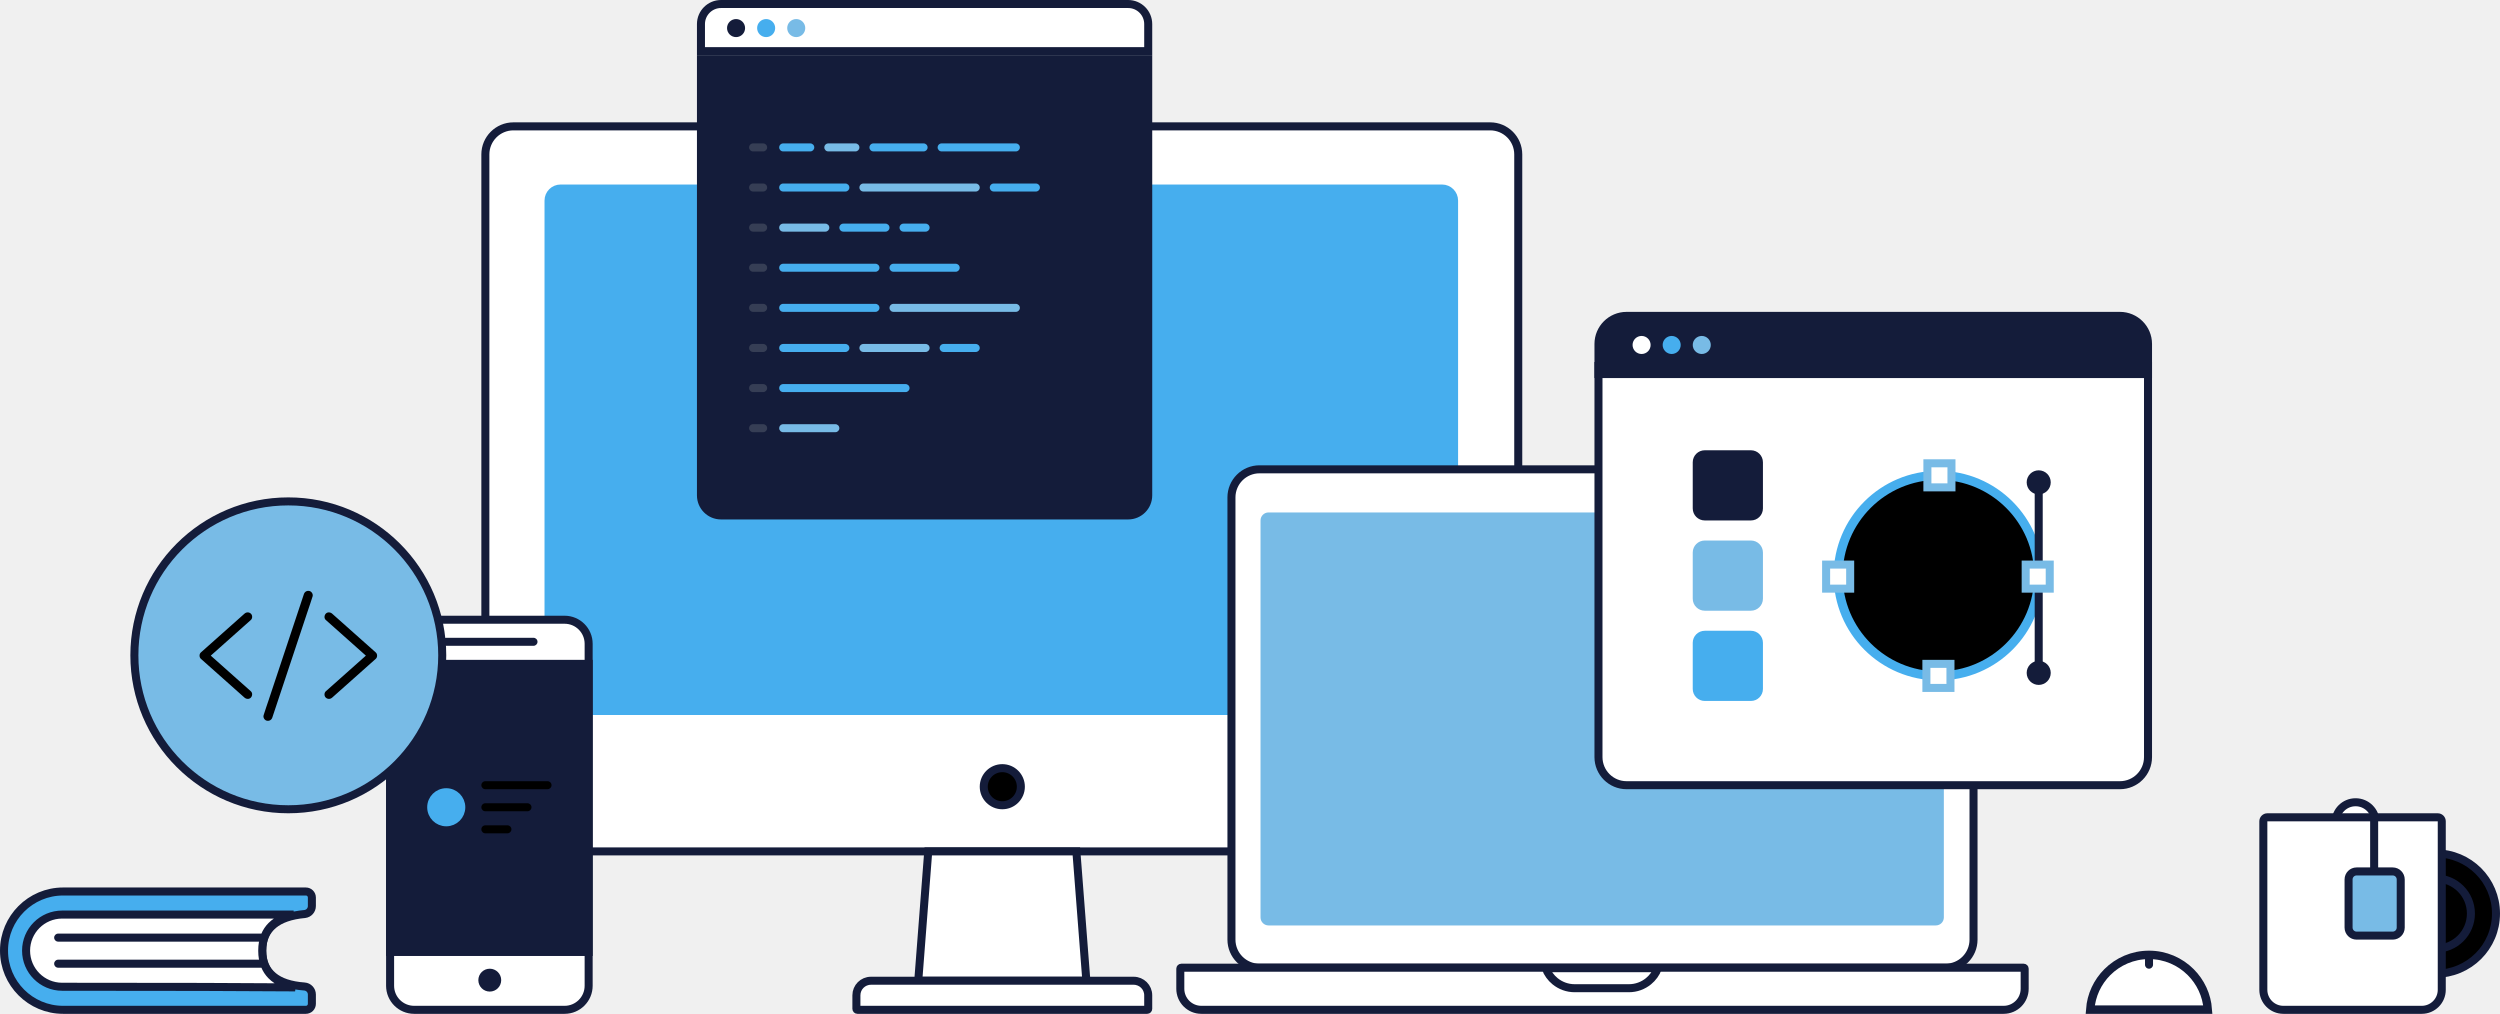
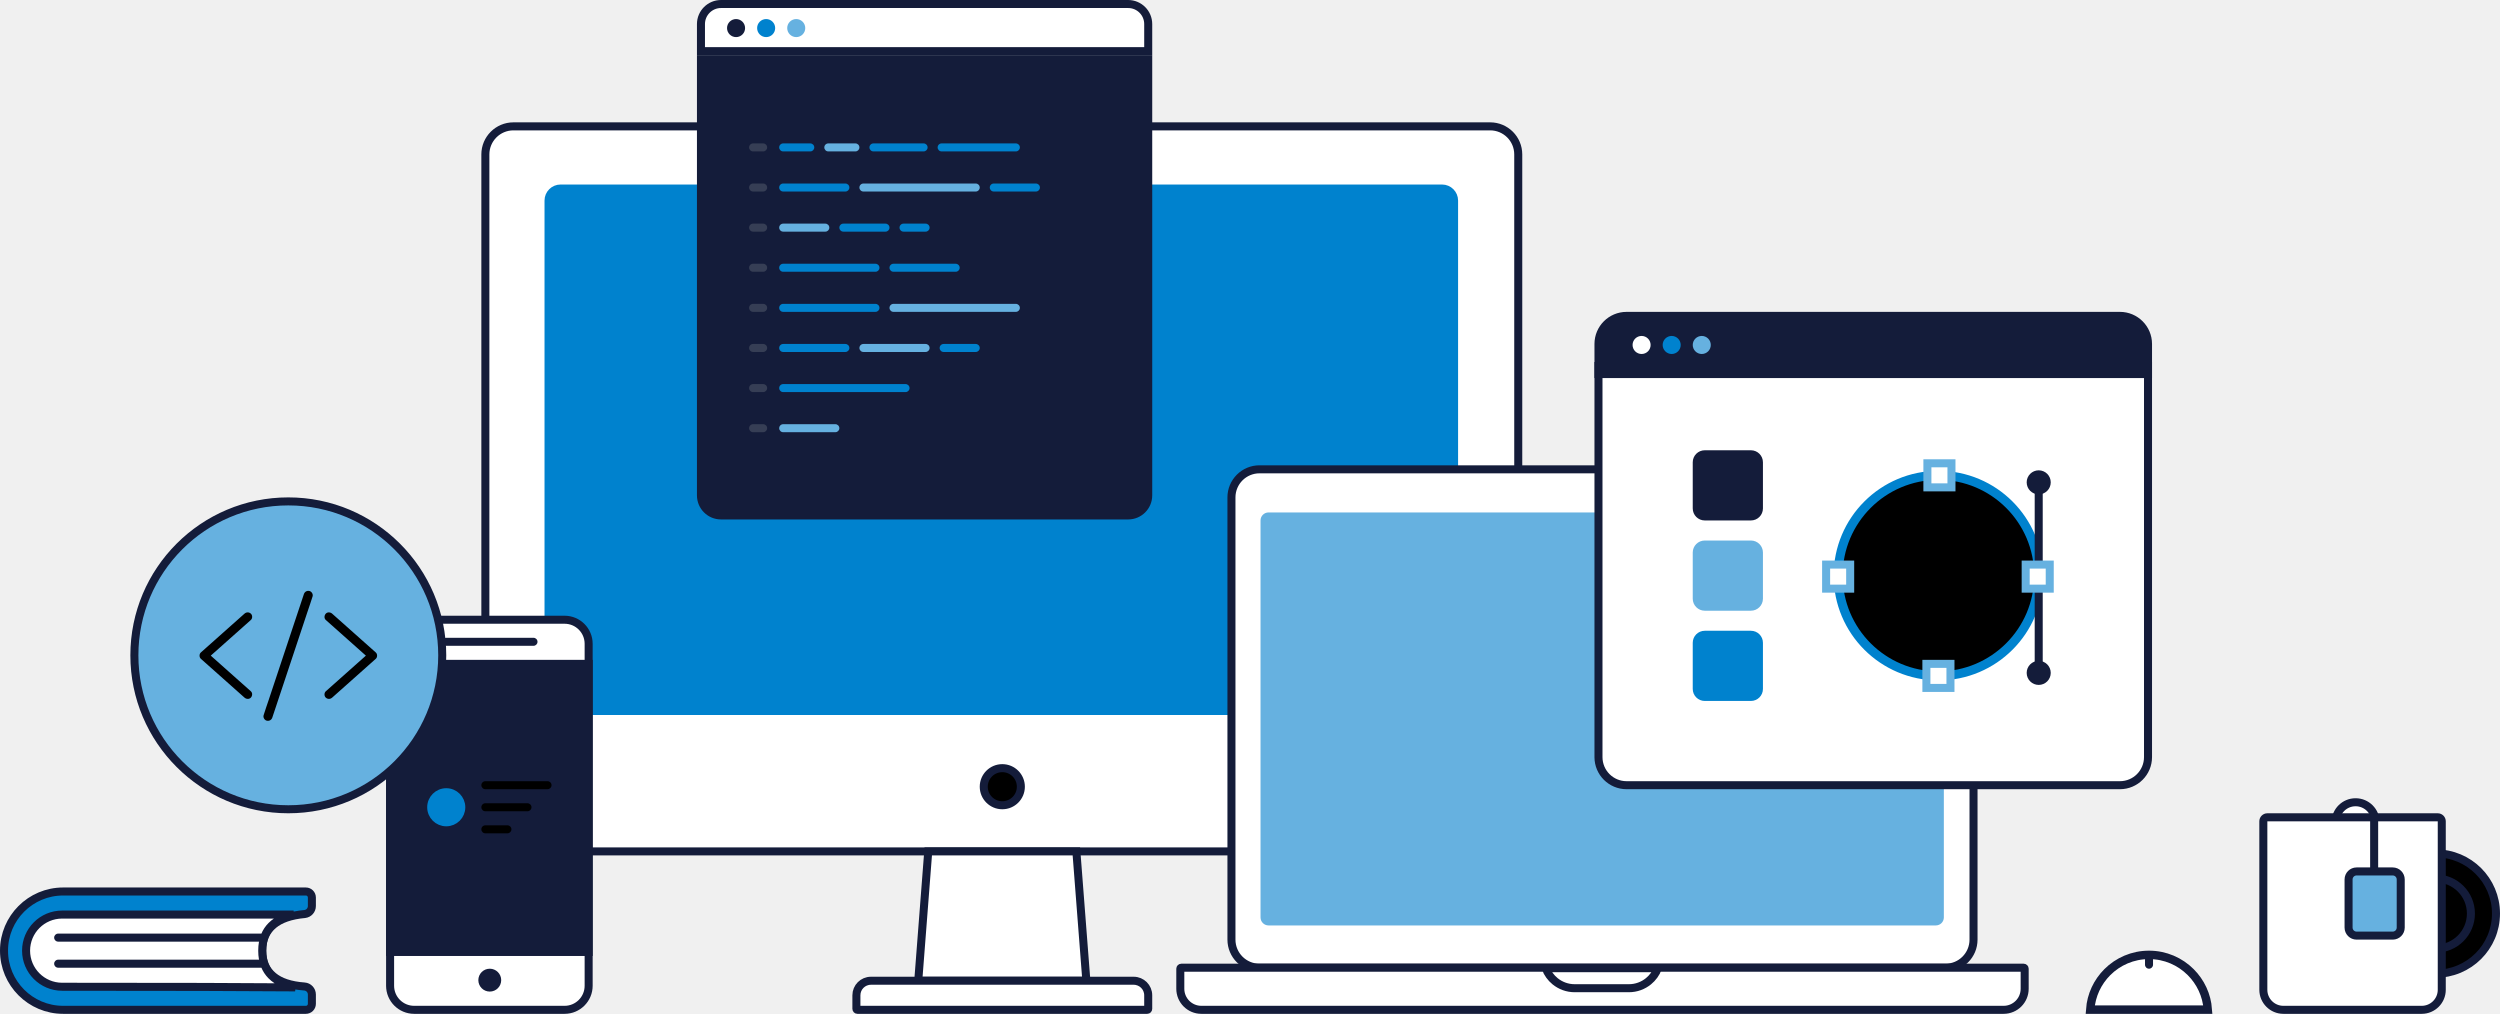
<svg xmlns="http://www.w3.org/2000/svg" width="2493px" height="1011px" viewBox="0 0 2493 1011" version="1.1">
  <g id="Assets" stroke="none" stroke-width="1" fill="none" fill-rule="evenodd">
    <g id="Group-28">
      <path d="M1485.994,126 L512.006,126 C504.271,126 497.27,129.133 492.203,134.197 C487.134,139.264 484,146.263 484,153.994 L484,821.006 C484,828.733 487.135,835.733 492.205,840.801 C497.273,845.866 504.274,849 512.006,849 L1485.994,849 C1493.729,849 1500.73,845.867 1505.797,840.803 C1510.866,835.736 1514,828.737 1514,821.006 L1514,153.994 C1514,146.267 1510.865,139.267 1505.795,134.199 C1500.727,129.134 1493.726,126 1485.994,126 Z" id="Case" stroke="#141C3A" stroke-width="8" fill="#FFFFFF" />
-       <path d="M1438.007,188 L558.993,188 C555.683,188 552.683,189.344 550.511,191.52 C548.342,193.692 547,196.692 547,200.006 L547,696.994 C547,700.308 548.342,703.309 550.511,705.481 C552.682,707.656 555.681,709 558.993,709 L1438.007,709 C1441.317,709 1444.317,707.656 1446.489,705.48 C1448.658,703.308 1450,700.308 1450,696.994 L1450,200.006 C1450,196.692 1448.658,193.691 1446.489,191.519 C1444.318,189.344 1441.319,188 1438.007,188 Z" id="Case" stroke="#46aeee" stroke-width="8" fill="#46aeee" />
+       <path d="M1438.007,188 L558.993,188 C555.683,188 552.683,189.344 550.511,191.52 C548.342,193.692 547,196.692 547,200.006 L547,696.994 C547,700.308 548.342,703.309 550.511,705.481 C552.682,707.656 555.681,709 558.993,709 L1438.007,709 C1441.317,709 1444.317,707.656 1446.489,705.48 C1448.658,703.308 1450,700.308 1450,696.994 L1450,200.006 C1450,196.692 1448.658,193.691 1446.489,191.519 C1444.318,189.344 1441.319,188 1438.007,188 Z" id="Case" stroke="#0082ce" stroke-width="8" fill="#0082ce" />
      <path d="M1073.35,849 L925.65,849 L915.679,978 L1083.321,978 L1073.35,849 Z" id="Case" stroke="#141C3A" stroke-width="8" fill="#FFFFFF" />
      <path d="M1143.998,978 L855.002,978 C854.726,978 854.476,978.111 854.295,978.292 C854.112,978.476 854,978.73 854,979.009 L854,992.5 C854,996.505 855.623,1000.129 858.248,1002.753 C860.873,1005.377 864.5,1007 868.506,1007 L1130.494,1007 C1134.499,1007 1138.126,1005.376 1140.751,1002.752 C1143.376,1000.128 1145,996.504 1145,992.5 L1145,979.009 C1145,978.729 1144.89,978.475 1144.707,978.292 C1144.526,978.11 1144.275,978 1143.998,978 Z" id="Keyboard" stroke="#141C3A" stroke-width="8" fill="#FFFFFF" transform="translate(999.5, 992.5) scale(1, -1) translate(-999.5, -992.5) " />
      <circle id="Oval-6" stroke="#141C3A" stroke-width="8" cx="999.5" cy="784.5" r="18.5" fill="#000000" />
      <rect id="Case" stroke="#141C3A" stroke-width="8" fill="#FFFFFF" x="389" y="618" width="198" height="389" rx="24" />
      <path d="M587,662 L389,662 L389,949.3 L587,949.3 L587,662 Z" id="Case" stroke="#141C3A" stroke-width="8" fill="#141C3A" />
      <rect id="Rectangle-11" fill="#141C3A" x="441" y="636" width="95" height="8" rx="4" />
      <rect id="Rectangle-11" fill="#141C3A" x="477" y="966" width="22.8" height="22.8" rx="11.4" />
-       <circle id="Oval-6" stroke="#46aeee" stroke-width="8" fill="#46aeee" cx="445" cy="805" r="15" />
+       <circle id="Oval-6" stroke="#0082ce" stroke-width="8" fill="#0082ce" cx="445" cy="805" r="15" />
      <g id="Group-73" transform="translate(480, 779)" fill="#FFFFFF">
        <rect id="Rectangle-11" x="0" y="0" width="70" height="8" rx="4" fill="#000000" />
        <rect id="Rectangle-11" x="0" y="22" width="50" height="8" rx="4" fill="#000000" />
        <rect id="Rectangle-11" x="0" y="44" width="30" height="8" rx="4" fill="#000000" />
      </g>
-       <circle id="Oval-7" stroke="#141C3A" stroke-width="8" fill="#78bbe6" cx="287.5" cy="653.5" r="153.5" />
+       <circle id="Oval-7" stroke="#141C3A" stroke-width="8" fill="#66b1e0" cx="287.5" cy="653.5" r="153.5" />
      <path d="M1940.009,468 L1255.991,468 C1248.259,468 1241.262,471.134 1236.197,476.2 C1231.132,481.267 1228,488.267 1228,496 L1228,937 C1228,944.728 1231.134,951.729 1236.2,956.797 C1241.265,961.865 1248.262,965 1255.991,965 L1940.009,965 C1947.741,965 1954.738,961.866 1959.803,956.8 C1964.868,951.733 1968,944.733 1968,937 L1968,496 C1968,488.272 1964.866,481.271 1959.8,476.203 C1954.735,471.135 1947.738,468 1940.009,468 Z" id="Case" stroke="#141C3A" stroke-width="8" fill="#FFFFFF" />
      <path d="M2018.008,965 L1177.992,965 C1177.719,965 1177.472,965.112 1177.293,965.291 C1177.112,965.472 1177,965.723 1177,966 L1177,986 C1177,991.8 1179.351,997.049 1183.152,1000.849 C1186.953,1004.65 1192.206,1007 1198.007,1007 L1997.993,1007 C2003.794,1007 2009.046,1004.649 2012.848,1000.849 C2016.649,997.049 2019,991.799 2019,986 L2019,966 C2019,965.723 2018.887,965.473 2018.705,965.291 C2018.527,965.113 2018.281,965 2018.008,965 Z" id="Keyboard" stroke="#141C3A" stroke-width="8" fill="#FFFFFF" />
      <path d="M1653.29,965.449 L1541.307,965.449 C1543.256,970.584 1546.53,975.065 1550.71,978.477 C1556.048,982.836 1562.866,985.448 1570.294,985.448 L1624.304,985.448 C1631.73,985.448 1638.548,982.835 1643.886,978.476 C1648.066,975.064 1651.34,970.583 1653.29,965.449 Z" id="Notch" stroke="#141C3A" stroke-width="8" fill="#FFFFFF" />
-       <rect id="Screen" fill="#78bbe6" x="1257" y="511" width="681.407" height="411.85" rx="8" />
+       <rect id="Screen" fill="#66b1e0" x="1257" y="511" width="681.407" height="411.85" rx="8" />
      <g id="Group-69" transform="translate(695, 0)">
        <circle id="Oval-3" fill="#293347" cx="282" cy="197" r="5" />
        <path d="M450,59 L4,59 L4,494.001 C4,499.527 6.238,504.525 9.858,508.143 C13.479,511.763 18.482,514 24.009,514 L429.991,514 C435.517,514 440.52,511.762 444.14,508.142 C447.761,504.524 450,499.524 450,494.001 L450,59 Z" id="Case" stroke="#141C3A" stroke-width="8" fill="#141C3A" />
        <path d="M429.991,4 L24.009,4 C18.483,4 13.481,6.239 9.86,9.859 C6.239,13.479 4,18.48 4,24.004 L4,51 L450,51 L450,24.004 C450,18.481 447.76,13.48 444.139,9.86 C440.518,6.24 435.516,4 429.991,4 Z" id="Case" stroke="#141C3A" stroke-width="8" fill="#FFFFFF" />
        <circle id="Oval-5" fill="#141C3A" cx="39" cy="28" r="9" />
-         <circle id="Oval-5" fill="#46aeee" cx="69" cy="28" r="9" />
-         <circle id="Oval-5" fill="#78bbe6" cx="99" cy="28" r="9" />
+         <circle id="Oval-5" fill="#0082ce" cx="69" cy="28" r="9" />
+         <circle id="Oval-5" fill="#66b1e0" cx="99" cy="28" r="9" />
        <g id="Group-72" transform="translate(52, 143)">
          <rect id="Rectangle-11" fill="#535B6B" opacity="0.54" x="0" y="200" width="18" height="8" rx="4" />
          <rect id="Rectangle-11" fill="#535B6B" opacity="0.54" x="0" y="0" width="18" height="8" rx="4" />
-           <path d="M34,0 L61,0 C63.209,-4.05812251e-16 65,1.791 65,4 C65,6.209 63.209,8 61,8 L34,8 C31.791,8 30,6.209 30,4 C30,1.791 31.791,4.05812251e-16 34,0 Z" id="Rectangle-11" fill="#46aeee" />
-           <path d="M79,0 L106,0 C108.209,-4.05812251e-16 110,1.791 110,4 C110,6.209 108.209,8 106,8 L79,8 C76.791,8 75,6.209 75,4 C75,1.791 76.791,4.05812251e-16 79,0 Z" id="Rectangle-11" fill="#78bbe6" />
-           <path d="M124,0 L174,0 C176.209,-4.05812251e-16 178,1.791 178,4 C178,6.209 176.209,8 174,8 L124,8 C121.791,8 120,6.209 120,4 C120,1.791 121.791,4.05812251e-16 124,0 Z" id="Rectangle-11" fill="#46aeee" />
-           <path d="M192,0 L266,0 C268.209,-4.05812251e-16 270,1.791 270,4 C270,6.209 268.209,8 266,8 L192,8 C189.791,8 188,6.209 188,4 C188,1.791 189.791,4.05812251e-16 192,0 Z" id="Rectangle-11" fill="#46aeee" />
+           <path d="M34,0 L61,0 C63.209,-4.05812251e-16 65,1.791 65,4 C65,6.209 63.209,8 61,8 L34,8 C31.791,8 30,6.209 30,4 C30,1.791 31.791,4.05812251e-16 34,0 Z" id="Rectangle-11" fill="#0082ce" />
+           <path d="M79,0 L106,0 C108.209,-4.05812251e-16 110,1.791 110,4 C110,6.209 108.209,8 106,8 L79,8 C76.791,8 75,6.209 75,4 C75,1.791 76.791,4.05812251e-16 79,0 Z" id="Rectangle-11" fill="#66b1e0" />
+           <path d="M124,0 L174,0 C176.209,-4.05812251e-16 178,1.791 178,4 C178,6.209 176.209,8 174,8 L124,8 C121.791,8 120,6.209 120,4 C120,1.791 121.791,4.05812251e-16 124,0 Z" id="Rectangle-11" fill="#0082ce" />
+           <path d="M192,0 L266,0 C268.209,-4.05812251e-16 270,1.791 270,4 C270,6.209 268.209,8 266,8 L192,8 C189.791,8 188,6.209 188,4 C188,1.791 189.791,4.05812251e-16 192,0 Z" id="Rectangle-11" fill="#0082ce" />
          <rect id="Rectangle-11" fill="#535B6B" opacity="0.54" x="0" y="40" width="18" height="8" rx="4" />
          <rect id="Rectangle-11" fill="#535B6B" opacity="0.54" x="0" y="80" width="18" height="8" rx="4" />
          <rect id="Rectangle-11" fill="#535B6B" opacity="0.54" x="0" y="120" width="18" height="8" rx="4" />
          <rect id="Rectangle-11" fill="#535B6B" opacity="0.54" x="0" y="160" width="18" height="8" rx="4" />
          <rect id="Rectangle-11" fill="#535B6B" opacity="0.54" x="0" y="240" width="18" height="8" rx="4" />
          <rect id="Rectangle-11" fill="#535B6B" opacity="0.54" x="0" y="280" width="18" height="8" rx="4" />
-           <rect id="Rectangle-11" fill="#46aeee" x="30" y="40" width="70" height="8" rx="4" />
-           <rect id="Rectangle-11" fill="#78bbe6" x="110" y="40" width="120" height="8" rx="4" />
-           <rect id="Rectangle-11" fill="#46aeee" x="240" y="40" width="50" height="8" rx="4" />
-           <rect id="Rectangle-11" fill="#78bbe6" x="30" y="80" width="50" height="8" rx="4" />
-           <rect id="Rectangle-11" fill="#46aeee" x="90" y="80" width="50" height="8" rx="4" />
-           <rect id="Rectangle-11" fill="#46aeee" x="150" y="80" width="30" height="8" rx="4" />
-           <rect id="Rectangle-11" fill="#46aeee" x="30" y="120" width="100" height="8" rx="4" />
-           <rect id="Rectangle-11" fill="#46aeee" x="140" y="120" width="70" height="8" rx="4" />
-           <rect id="Rectangle-11" fill="#46aeee" x="30" y="160" width="100" height="8" rx="4" />
-           <rect id="Rectangle-11" fill="#78bbe6" x="140" y="160" width="130" height="8" rx="4" />
-           <rect id="Rectangle-11" fill="#46aeee" x="30" y="200" width="70" height="8" rx="4" />
-           <rect id="Rectangle-11" fill="#78bbe6" x="110" y="200" width="70" height="8" rx="4" />
-           <rect id="Rectangle-11" fill="#46aeee" x="190" y="200" width="40" height="8" rx="4" />
-           <rect id="Rectangle-11" fill="#46aeee" x="30" y="240" width="130" height="8" rx="4" />
-           <rect id="Rectangle-11" fill="#78bbe6" x="30" y="280" width="60" height="8" rx="4" />
+           <rect id="Rectangle-11" fill="#0082ce" x="30" y="40" width="70" height="8" rx="4" />
+           <rect id="Rectangle-11" fill="#66b1e0" x="110" y="40" width="120" height="8" rx="4" />
+           <rect id="Rectangle-11" fill="#0082ce" x="240" y="40" width="50" height="8" rx="4" />
+           <rect id="Rectangle-11" fill="#66b1e0" x="30" y="80" width="50" height="8" rx="4" />
+           <rect id="Rectangle-11" fill="#0082ce" x="90" y="80" width="50" height="8" rx="4" />
+           <rect id="Rectangle-11" fill="#0082ce" x="150" y="80" width="30" height="8" rx="4" />
+           <rect id="Rectangle-11" fill="#0082ce" x="30" y="120" width="100" height="8" rx="4" />
+           <rect id="Rectangle-11" fill="#0082ce" x="140" y="120" width="70" height="8" rx="4" />
+           <rect id="Rectangle-11" fill="#0082ce" x="30" y="160" width="100" height="8" rx="4" />
+           <rect id="Rectangle-11" fill="#66b1e0" x="140" y="160" width="130" height="8" rx="4" />
+           <rect id="Rectangle-11" fill="#0082ce" x="30" y="200" width="70" height="8" rx="4" />
+           <rect id="Rectangle-11" fill="#66b1e0" x="110" y="200" width="70" height="8" rx="4" />
+           <rect id="Rectangle-11" fill="#0082ce" x="190" y="200" width="40" height="8" rx="4" />
+           <rect id="Rectangle-11" fill="#0082ce" x="30" y="240" width="130" height="8" rx="4" />
+           <rect id="Rectangle-11" fill="#66b1e0" x="30" y="280" width="60" height="8" rx="4" />
        </g>
      </g>
      <g id="Group-68" transform="translate(1598, 319)">
        <path d="M544,46 L-4,46 L-4,435.996 C-4,443.731 -0.865,450.732 4.203,455.799 C9.272,460.866 16.274,464 24.01,464 L515.99,464 C523.729,464 530.73,460.866 535.797,455.8 C540.866,450.733 544,443.731 544,435.996 L544,46 Z" id="Case" stroke="#141C3A" stroke-width="8" fill="#FFFFFF" />
        <path d="M515.99,-4 L24.01,-4 C16.272,-4 9.271,-0.868 4.204,4.196 C-0.866,9.262 -4,16.262 -4,23.993 L-4,54 L544,54 L544,23.993 C544,16.263 540.865,9.264 535.795,4.198 C530.727,-0.867 523.725,-4 515.99,-4 Z" id="Case" stroke="#141C3A" stroke-width="8" fill="#141C3A" />
        <circle id="Oval-5" fill="#FFFFFF" cx="39" cy="25" r="9" />
-         <circle id="Oval-5" fill="#46aeee" cx="69" cy="25" r="9" />
-         <circle id="Oval-5" fill="#78bbe6" cx="99" cy="25" r="9" />
+         <circle id="Oval-5" fill="#0082ce" cx="69" cy="25" r="9" />
+         <circle id="Oval-5" fill="#66b1e0" cx="99" cy="25" r="9" />
        <g id="Group-61" transform="translate(219, 139)">
-           <circle id="Oval-6" stroke="#46aeee" stroke-width="9" cx="116" cy="116" r="100" fill="#000000" />
-           <path d="M129,4 L105,4 L105,28 L129,28 L129,4 Z" id="Rectangle-12" stroke="#78bbe6" stroke-width="8" fill="#FFFFFE" />
-           <path d="M128,204 L104,204 L104,228 L128,228 L128,204 Z" id="Rectangle-12" stroke="#78bbe6" stroke-width="8" fill="#FFFFFE" />
-           <path d="M28,105 L4,105 L4,129 L28,129 L28,105 Z" id="Rectangle-12" stroke="#78bbe6" stroke-width="8" fill="#FFFFFE" />
+           <circle id="Oval-6" stroke="#0082ce" stroke-width="9" cx="116" cy="116" r="100" fill="#000000" />
+           <path d="M129,4 L105,4 L105,28 L129,28 L129,4 Z" id="Rectangle-12" stroke="#66b1e0" stroke-width="8" fill="#FFFFFE" />
+           <path d="M128,204 L104,204 L104,228 L128,228 L128,204 Z" id="Rectangle-12" stroke="#66b1e0" stroke-width="8" fill="#FFFFFE" />
+           <path d="M28,105 L4,105 L4,129 L28,129 L28,105 Z" id="Rectangle-12" stroke="#66b1e0" stroke-width="8" fill="#FFFFFE" />
          <line x1="216" y1="26" x2="216" y2="101" id="Line" stroke="#141C3A" stroke-width="8" stroke-linecap="square" fill="#000000" />
          <line x1="216" y1="131" x2="216" y2="206" id="Line" stroke="#141C3A" stroke-width="8" stroke-linecap="square" fill="#000000" />
          <circle id="Oval-5" fill="#141C3A" cx="216" cy="23" r="12" />
          <circle id="Oval-5" fill="#141C3A" cx="216" cy="213" r="12" />
-           <path d="M227,105 L203,105 L203,129 L227,129 L227,105 Z" id="Rectangle-12" stroke="#78bbe6" stroke-width="8" fill="#FFFFFE" />
+           <path d="M227,105 L203,105 L203,129 L227,129 L227,105 Z" id="Rectangle-12" stroke="#66b1e0" stroke-width="8" fill="#FFFFFE" />
        </g>
        <g id="Group-60" transform="translate(90, 130)">
          <rect id="Rectangle-15" fill="#141C3A" x="0" y="0" width="70" height="70" rx="12" />
-           <rect id="Rectangle-15" fill="#78bbe6" x="0" y="90" width="70" height="70" rx="12" />
-           <rect id="Rectangle-15" fill="#46aeee" x="0" y="180" width="70" height="70" rx="12" />
+           <rect id="Rectangle-15" fill="#66b1e0" x="0" y="90" width="70" height="70" rx="12" />
+           <rect id="Rectangle-15" fill="#0082ce" x="0" y="180" width="70" height="70" rx="12" />
        </g>
      </g>
      <g id="Group-65" transform="translate(2253, 800)" stroke="#141C3A" stroke-width="8">
        <g id="Group-64" transform="translate(116, 51)" fill="#FFFFFF">
          <circle id="Oval-8" cx="60" cy="60" r="60" fill="#000000" />
          <circle id="Oval-8" cx="60" cy="60" r="35" fill="#000000" />
        </g>
        <circle id="Oval-8" fill="#FFFFFE" cx="96" cy="20" r="20" />
        <path d="M177.93,15 L8,15 C6.895,15 5.895,15.448 5.172,16.172 C4.448,16.895 4,17.895 4,19 L4,187 C4,192.523 6.239,197.523 9.858,201.142 C13.477,204.761 18.477,207 24,207 L161.93,207 C167.452,207 172.452,204.761 176.072,201.142 C179.691,197.523 181.93,192.523 181.93,187 L181.93,19 C181.93,17.895 181.482,16.895 180.758,16.172 C180.034,15.448 179.034,15 177.93,15 Z" id="Rectangle-16" fill="#FFFFFF" />
-         <path d="M133,69 L97,69 C94.791,69 92.791,69.895 91.343,71.343 C89.895,72.791 89,74.791 89,77 L89,125 C89,127.209 89.895,129.209 91.343,130.657 C92.791,132.105 94.791,133 97,133 L133,133 C135.209,133 137.209,132.105 138.657,130.657 C140.105,129.209 141,127.209 141,125 L141,77 C141,74.791 140.105,72.791 138.657,71.343 C137.209,69.895 135.209,69 133,69 Z" id="Rectangle-16" fill="#78bbe6" />
+         <path d="M133,69 L97,69 C94.791,69 92.791,69.895 91.343,71.343 C89.895,72.791 89,74.791 89,77 L89,125 C89,127.209 89.895,129.209 91.343,130.657 C92.791,132.105 94.791,133 97,133 L133,133 C135.209,133 137.209,132.105 138.657,130.657 C140.105,129.209 141,127.209 141,125 L141,77 C141,74.791 140.105,72.791 138.657,71.343 C137.209,69.895 135.209,69 133,69 Z" id="Rectangle-16" fill="#66b1e0" />
        <line x1="114.5" y1="16.5" x2="114.5" y2="62" id="Line-2" stroke-linecap="square" fill="#000000" />
      </g>
      <g id="Group-78" transform="translate(2080, 948)">
        <path d="M63,4.2 C46.763,4.2 32.063,10.781 21.422,21.422 C11.707,31.137 5.376,44.237 4.348,58.8 L121.652,58.8 C120.624,44.237 114.293,31.137 104.578,21.422 C93.937,10.781 79.237,4.2 63,4.2 Z" id="Oval-8" stroke="#141C3A" stroke-width="8.4" fill="#FFFFFF" />
        <rect id="Rectangle-11" fill="#141C3A" x="59" y="5" width="8" height="13" rx="4" />
      </g>
      <g id="Group-27" transform="translate(0, 885)">
-         <path d="M305,4 L63,4 C46.708,4 31.958,10.604 21.281,21.281 C10.604,31.958 4,46.708 4,63 C4,79.293 10.604,94.043 21.281,104.72 C31.958,115.397 46.708,122.001 63,122.001 L305,122.001 C306.657,122.001 308.157,121.329 309.243,120.244 C310.328,119.158 311,117.658 311,116.001 L311,106.715 C311,104.616 310.189,102.695 308.854,101.262 C307.519,99.829 305.661,98.884 303.568,98.735 C289.725,97.75 279.435,94.236 272.536,88.526 C265.266,82.509 261.498,74.046 261.498,63 C261.498,51.94 265.274,43.393 272.628,37.232 C279.577,31.409 289.951,27.712 303.949,26.453 C305.952,26.214 307.711,25.247 308.971,23.833 C310.237,22.414 311,20.544 311,18.509 L311,10 C311,8.343 310.328,6.843 309.243,5.757 C308.157,4.672 306.657,4 305,4 Z" id="Rectangle-17" stroke="#141C3A" stroke-width="8" fill="#46aeee" />
+         <path d="M305,4 L63,4 C46.708,4 31.958,10.604 21.281,21.281 C10.604,31.958 4,46.708 4,63 C4,79.293 10.604,94.043 21.281,104.72 C31.958,115.397 46.708,122.001 63,122.001 L305,122.001 C306.657,122.001 308.157,121.329 309.243,120.244 C310.328,119.158 311,117.658 311,116.001 L311,106.715 C311,104.616 310.189,102.695 308.854,101.262 C307.519,99.829 305.661,98.884 303.568,98.735 C289.725,97.75 279.435,94.236 272.536,88.526 C265.266,82.509 261.498,74.046 261.498,63 C261.498,51.94 265.274,43.393 272.628,37.232 C279.577,31.409 289.951,27.712 303.949,26.453 C305.952,26.214 307.711,25.247 308.971,23.833 C310.237,22.414 311,20.544 311,18.509 L311,10 C311,8.343 310.328,6.843 309.243,5.757 C308.157,4.672 306.657,4 305,4 Z" id="Rectangle-17" stroke="#141C3A" stroke-width="8" fill="#0082ce" />
        <path d="M292.786,27 L62,27 C52.059,27 43.059,31.029 36.544,37.544 C30.029,44.059 26,53.059 26,63 C26,72.941 30.029,81.941 36.544,88.456 C43.059,94.971 52.059,99 62,99 C170.896,99 248.328,99.208 294.297,99.623 L294.297,99.623 C286.25,97.45 277.023,94.37 270.47,87.641 C265.207,82.235 261.498,74.538 261.498,63 C261.498,51.353 265.277,43.627 270.619,38.24 C276.75,32.057 285.176,29.042 292.786,27 Z" id="Rectangle-19" stroke="#141C3A" stroke-width="8" fill="#FFFFFF" />
        <path d="M57.925,72 L260.075,72 C262.243,72 264,73.791 264,76 C264,78.209 262.243,80 260.075,80 L57.925,80 C55.757,80 54,78.209 54,76 C54,73.791 55.757,72 57.925,72 Z" id="Rectangle-18" fill="#141C3A" />
        <path d="M57.925,46 L260.075,46 C262.243,46 264,47.791 264,50 C264,52.209 262.243,54 260.075,54 L57.925,54 C55.757,54 54,52.209 54,50 C54,47.791 55.757,46 57.925,46 Z" id="Rectangle-18" fill="#141C3A" />
      </g>
      <g id="Group-94" transform="translate(199, 589)" fill="#141C3A" fill-rule="nonzero">
        <path d="M51.154,100.357 C46.247,95.994 41.339,91.631 36.432,87.268 C28.611,80.323 20.812,73.355 12.992,66.41 C11.199,64.829 9.406,63.227 7.636,61.646 C7.636,63.739 7.636,65.853 7.636,67.946 C12.543,63.583 17.451,59.22 22.359,54.857 C30.179,47.912 37.978,40.944 45.799,33.999 C47.591,32.418 49.384,30.816 51.154,29.235 C52.902,27.677 52.88,24.494 51.154,22.936 C49.294,21.222 46.695,21.266 44.813,22.936 C39.905,27.299 34.997,31.662 30.09,36.025 C22.269,42.97 14.471,49.937 6.65,56.882 C4.857,58.463 3.064,60.066 1.294,61.646 C-0.431,63.182 -0.431,66.41 1.294,67.946 C6.202,72.309 11.109,76.672 16.017,81.035 C23.838,87.98 31.636,94.948 39.457,101.893 C41.249,103.473 43.042,105.076 44.813,106.656 C46.56,108.215 49.451,108.504 51.154,106.656 C52.723,104.965 53.014,102.026 51.154,100.357 L51.154,100.357 Z" id="Shape" fill="#000000" />
        <path d="M125.886,29.246 C130.793,33.609 135.701,37.972 140.609,42.335 C148.429,49.28 156.228,56.248 164.048,63.193 C165.841,64.773 167.634,66.376 169.404,67.956 C169.404,65.864 169.404,63.749 169.404,61.657 C164.497,66.02 159.589,70.383 154.682,74.746 C146.861,81.691 139.062,88.658 131.242,95.604 C129.449,97.184 127.656,98.787 125.886,100.367 C124.138,101.926 124.16,105.109 125.886,106.667 C127.746,108.381 130.345,108.337 132.228,106.667 C137.135,102.304 142.043,97.941 146.95,93.578 C154.771,86.633 162.569,79.665 170.39,72.72 C172.183,71.14 173.976,69.537 175.746,67.956 C177.472,66.42 177.472,63.193 175.746,61.657 C170.838,57.294 165.931,52.931 161.023,48.568 C153.203,41.623 145.404,34.655 137.583,27.71 C135.791,26.129 133.998,24.527 132.228,22.946 C130.48,21.388 127.589,21.099 125.886,22.946 C124.317,24.638 124.026,27.576 125.886,29.246 L125.886,29.246 Z" id="Shape" fill="#000000" />
        <path d="M72.538,126.572 C73.883,122.565 75.205,118.558 76.549,114.529 C79.754,104.89 82.958,95.274 86.163,85.635 C90.017,74.015 93.872,62.418 97.748,50.798 C101.087,40.759 104.426,30.719 107.765,20.68 C109.356,15.805 111.149,10.952 112.628,6.01 C112.65,5.943 112.673,5.877 112.695,5.81 C113.435,3.606 111.844,0.846 109.558,0.334 C107.093,-0.223 104.83,1.068 104.045,3.45 C102.701,7.457 101.379,11.464 100.034,15.493 C96.83,25.132 93.625,34.748 90.421,44.387 C86.566,56.007 82.712,67.604 78.835,79.224 C75.496,89.264 72.157,99.303 68.818,109.342 C67.227,114.195 65.434,119.048 63.955,123.99 C63.933,124.057 63.911,124.123 63.888,124.19 C63.149,126.394 64.74,129.154 67.025,129.666 C69.49,130.223 71.754,128.932 72.538,126.572 L72.538,126.572 Z" id="Shape" fill="#000000" />
      </g>
    </g>
  </g>
</svg>
